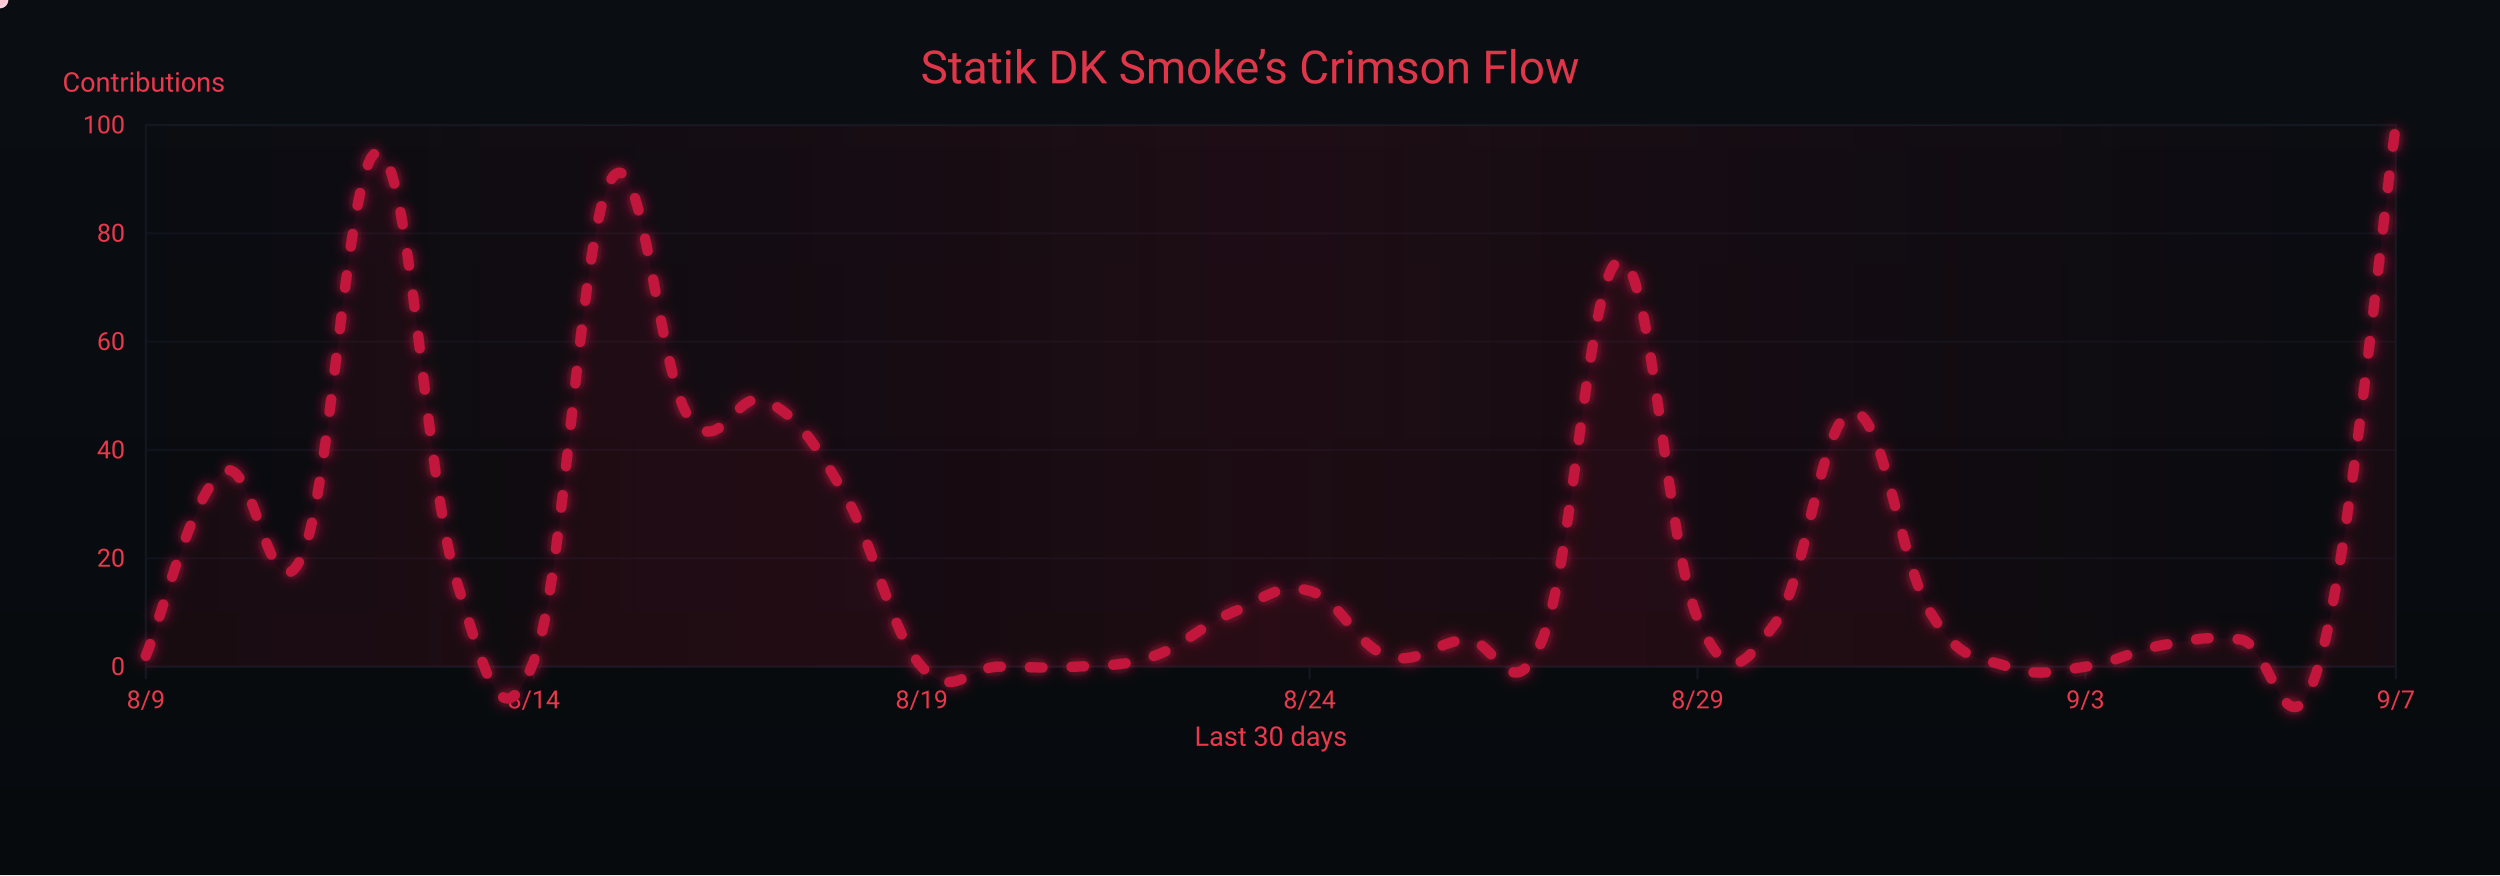
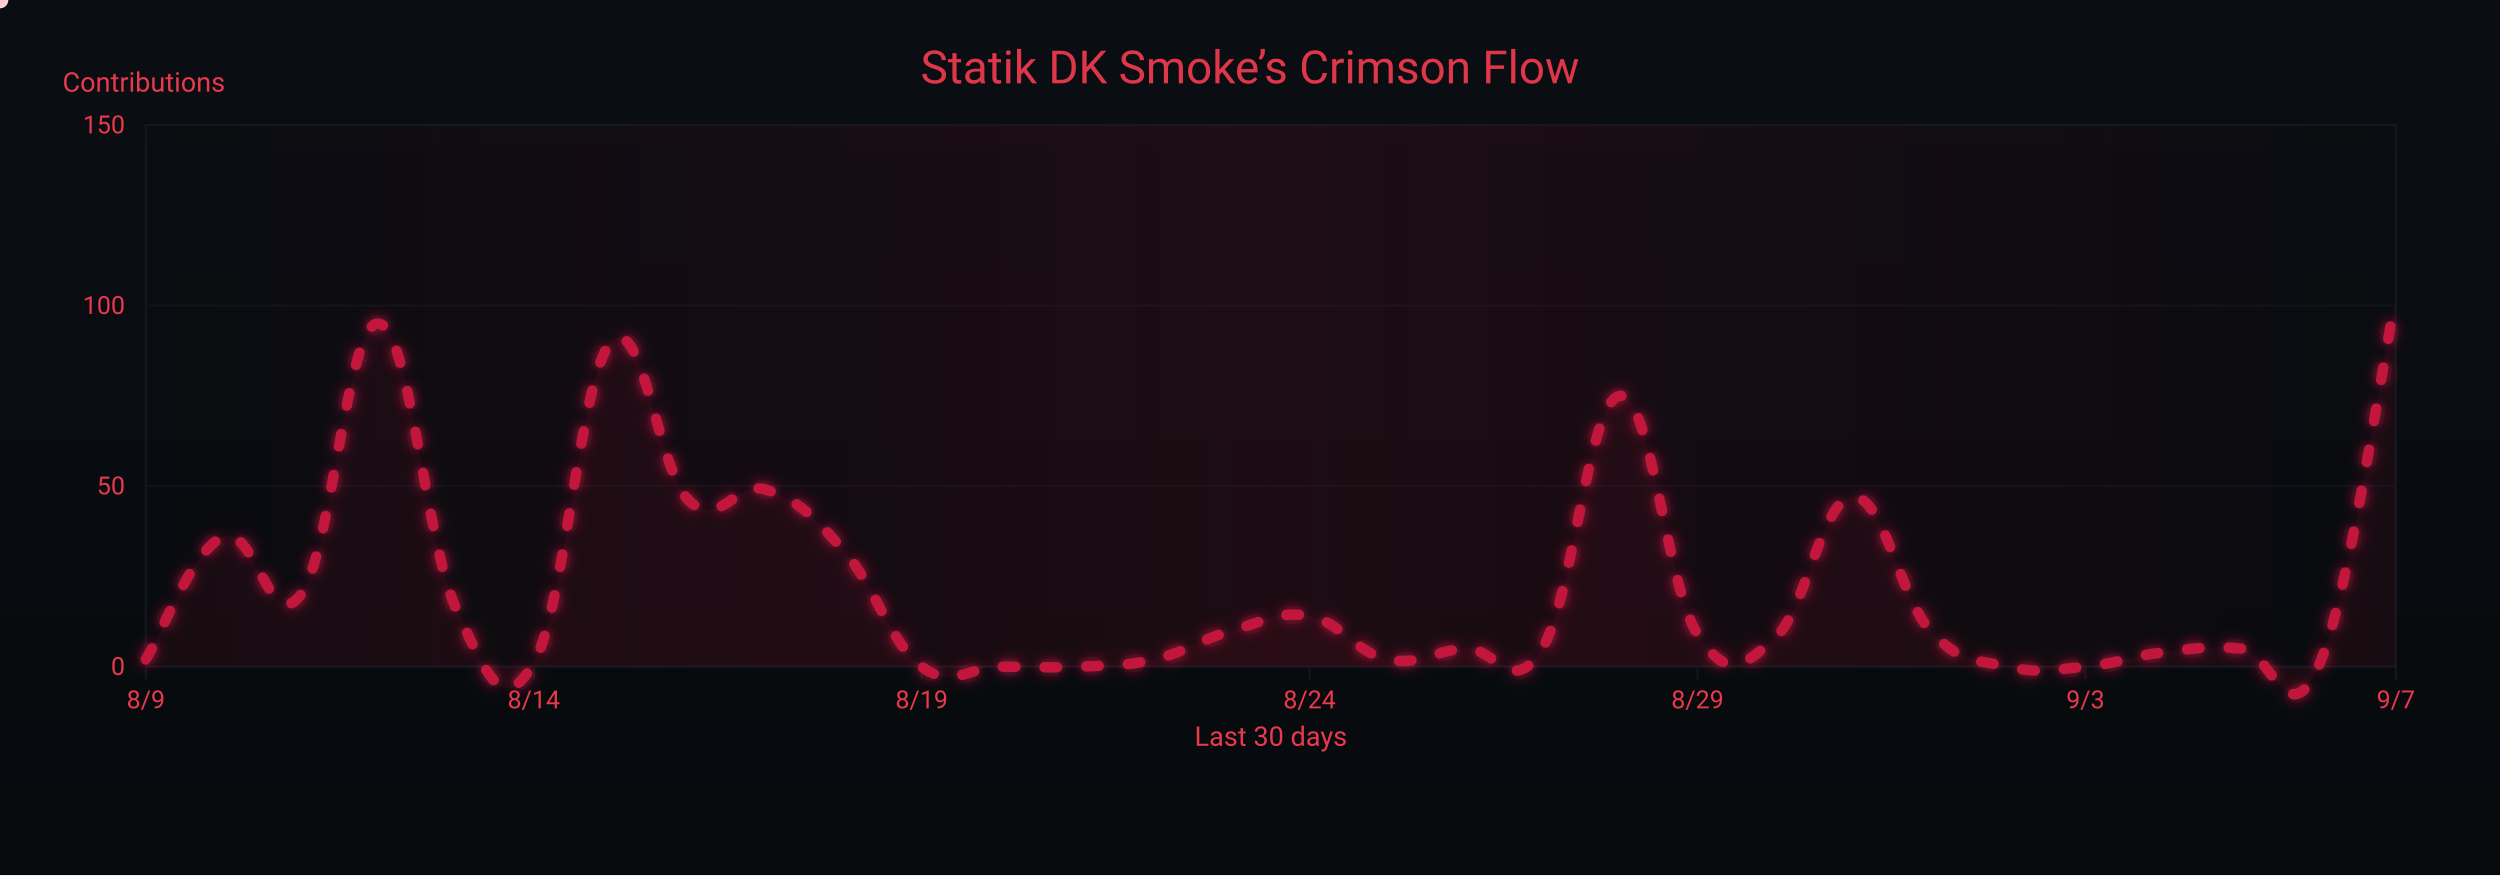
<svg xmlns="http://www.w3.org/2000/svg" width="1200" height="420" viewBox="0 0 1200 420" role="img" aria-label="Crimson Flow Graph">
  <defs>
    <linearGradient id="bgGrad" x1="0" y1="0" x2="0" y2="1">
      <stop offset="0%" stop-color="#0a0d12" />
      <stop offset="100%" stop-color="#070a0d" />
    </linearGradient>
    <filter id="glow">
      <feGaussianBlur stdDeviation="3" result="b1" />
      <feMerge>
        <feMergeNode in="b1" />
        <feMergeNode in="SourceGraphic" />
      </feMerge>
    </filter>
    <linearGradient id="sheen" x1="0" y1="0" x2="1" y2="0">
      <stop offset="0%" stop-color="#9b0e2a" stop-opacity="0" />
      <stop offset="50%" stop-color="#9b0e2a" stop-opacity=".14" />
      <stop offset="100%" stop-color="#9b0e2a" stop-opacity="0" />
      <animateTransform attributeName="gradientTransform" type="translate" from="-1 0" to="1 0" dur="9s" repeatCount="indefinite" />
    </linearGradient>
  </defs>
  <rect width="1200" height="420" fill="url(#bgGrad)" />
  <rect x="70" y="60" width="1080" height="260" fill="none" stroke="#121821" stroke-width="1" />
  <g font-family="ui-sans-serif,system-ui,-apple-system,Segoe UI,Roboto,Ubuntu,Arial" font-size="12">
    <path d="M70,320.0 H1150" stroke="#121821" stroke-width="1" opacity="0.6" />
    <text x="60" y="324.0" text-anchor="end" fill="#ea384c">0</text>
-     <path d="M70,268.0 H1150" stroke="#121821" stroke-width="1" opacity="0.6" />
-     <text x="60" y="272.0" text-anchor="end" fill="#ea384c">20</text>
-     <path d="M70,216.0 H1150" stroke="#121821" stroke-width="1" opacity="0.6" />
-     <text x="60" y="220.0" text-anchor="end" fill="#ea384c">40</text>
-     <path d="M70,164.0 H1150" stroke="#121821" stroke-width="1" opacity="0.6" />
-     <text x="60" y="168.0" text-anchor="end" fill="#ea384c">60</text>
-     <path d="M70,112.0 H1150" stroke="#121821" stroke-width="1" opacity="0.6" />
-     <text x="60" y="116.0" text-anchor="end" fill="#ea384c">80</text>
+     <path d="M70,233.3 H1150" stroke="#121821" stroke-width="1" opacity="0.6" />
+     <text x="60" y="237.3" text-anchor="end" fill="#ea384c">50</text>
+     <path d="M70,146.7 H1150" stroke="#121821" stroke-width="1" opacity="0.6" />
+     <text x="60" y="150.7" text-anchor="end" fill="#ea384c">100</text>
    <path d="M70,60.0 H1150" stroke="#121821" stroke-width="1" opacity="0.6" />
-     <text x="60" y="64.0" text-anchor="end" fill="#ea384c">100</text>
+     <text x="60" y="64.0" text-anchor="end" fill="#ea384c">150</text>
    <text x="30" y="44" fill="#ea384c" font-size="13">Contributions</text>
  </g>
  <g font-family="ui-sans-serif,system-ui,-apple-system,Segoe UI,Roboto,Ubuntu,Arial" font-size="12">
    <path d="M70.0,320 V326" stroke="#121821" stroke-width="1" />
    <text x="70.0" y="340" text-anchor="middle" fill="#ea384c">8/9</text>
    <path d="M256.2,320 V326" stroke="#121821" stroke-width="1" />
    <text x="256.2" y="340" text-anchor="middle" fill="#ea384c">8/14</text>
    <path d="M442.4,320 V326" stroke="#121821" stroke-width="1" />
    <text x="442.4" y="340" text-anchor="middle" fill="#ea384c">8/19</text>
    <path d="M628.6,320 V326" stroke="#121821" stroke-width="1" />
    <text x="628.6" y="340" text-anchor="middle" fill="#ea384c">8/24</text>
    <path d="M814.8,320 V326" stroke="#121821" stroke-width="1" />
    <text x="814.8" y="340" text-anchor="middle" fill="#ea384c">8/29</text>
    <path d="M1001.0,320 V326" stroke="#121821" stroke-width="1" />
    <text x="1001.0" y="340" text-anchor="middle" fill="#ea384c">9/3</text>
    <path d="M1150.0,320 V326" stroke="#121821" stroke-width="1" />
    <text x="1150.0" y="340" text-anchor="middle" fill="#ea384c">9/7</text>
    <text x="610" y="358" text-anchor="middle" fill="#ea384c" font-size="13">Last 30 days</text>
  </g>
  <rect x="70" y="60" width="1080" height="260" fill="url(#sheen)" />
  <text x="600" y="40" text-anchor="middle" font-family="ui-sans-serif,system-ui,-apple-system,Segoe UI,Roboto,Ubuntu,Arial" font-size="22" fill="#ea384c" opacity=".95">Statik DK Smoke’s Crimson Flow</text>
-   <path d="M70.0,314.8 C77.4,297.1 92.3,235.8 107.2,226.4 C122.1,217.0 129.6,298.7 144.5,268.0 C159.4,237.3 166.8,70.9 181.7,73.0 C196.6,75.1 204.1,229.5 219.0,278.4 C233.9,327.3 241.3,355.9 256.2,317.4 C271.1,278.9 278.6,109.4 293.4,86.0 C308.3,62.6 315.8,179.1 330.7,200.4 C345.6,221.7 353.0,185.3 367.9,192.6 C382.8,199.9 390.3,211.3 405.2,236.8 C420.1,262.3 427.5,303.4 442.4,320.0 C457.3,336.6 464.8,320.0 479.7,320.0 C494.6,320.0 502.0,321.0 516.9,320.0 C531.8,319.0 539.2,320.0 554.1,314.8 C569.0,309.6 576.5,300.2 591.4,294.0 C606.3,287.8 613.7,279.4 628.6,283.6 C643.5,287.8 651.0,310.1 665.9,314.8 C680.8,319.5 688.2,308.6 703.1,307.0 C718.0,305.4 725.4,343.4 740.3,307.0 C755.2,270.6 762.7,127.1 777.6,125.0 C792.5,122.9 799.9,261.8 814.8,296.6 C829.7,331.4 837.2,319.0 852.1,299.2 C867.0,279.4 874.4,198.8 889.3,197.8 C904.2,196.8 911.7,269.6 926.6,294.0 C941.4,318.4 948.9,314.8 963.8,320.0 C978.7,325.2 986.1,322.1 1001.0,320.0 C1015.9,317.9 1023.4,312.2 1038.3,309.6 C1053.2,307.0 1060.6,304.9 1075.5,307.0 C1090.4,309.1 1097.9,369.4 1112.8,320.0 C1127.7,270.6 1142.6,112.0 1150.0,60.0 L 1150,320 L 70,320 Z" fill="#7a0f26" opacity=".13">
+   <path d="M70.0,316.5 C77.4,304.7 92.3,263.8 107.2,257.6 C122.1,251.4 129.6,305.8 144.5,285.3 C159.4,264.9 166.8,153.9 181.7,155.3 C196.6,156.7 204.1,259.7 219.0,292.3 C233.9,324.9 241.3,343.9 256.2,318.3 C271.1,292.6 278.6,179.6 293.4,164.0 C308.3,148.4 315.8,226.1 330.7,240.3 C345.6,254.5 353.0,230.2 367.9,235.1 C382.8,239.9 390.3,247.5 405.2,264.5 C420.1,281.5 427.5,308.9 442.4,320.0 C457.3,331.1 464.8,320.0 479.7,320.0 C494.6,320.0 502.0,320.7 516.9,320.0 C531.8,319.3 539.2,320.0 554.1,316.5 C569.0,313.1 576.5,306.8 591.4,302.7 C606.3,298.5 613.7,293.0 628.6,295.7 C643.5,298.5 651.0,313.4 665.9,316.5 C680.8,319.7 688.2,312.4 703.1,311.3 C718.0,310.3 725.4,335.6 740.3,311.3 C755.2,287.1 762.7,191.4 777.6,190.0 C792.5,188.6 799.9,281.2 814.8,304.4 C829.7,327.6 837.2,319.3 852.1,306.1 C867.0,293.0 874.4,239.2 889.3,238.5 C904.2,237.8 911.7,286.4 926.6,302.7 C941.4,319.0 948.9,316.5 963.8,320.0 C978.7,323.5 986.1,321.4 1001.0,320.0 C1015.9,318.6 1023.4,314.8 1038.3,313.1 C1053.2,311.3 1060.6,309.9 1075.5,311.3 C1090.4,312.7 1097.9,353.6 1112.8,320.0 C1127.7,286.4 1142.6,178.6 1150.0,143.2 L 1150,320 L 70,320 Z" fill="#7a0f26" opacity=".13">
    <animate attributeName="opacity" values=".10;.17;.10" dur="6s" repeatCount="indefinite" />
  </path>
-   <path id="curve" d="M70.0,314.8 C77.4,297.1 92.3,235.8 107.2,226.4 C122.1,217.0 129.6,298.7 144.5,268.0 C159.4,237.3 166.8,70.9 181.7,73.0 C196.6,75.1 204.1,229.5 219.0,278.4 C233.9,327.3 241.3,355.9 256.2,317.4 C271.1,278.9 278.6,109.4 293.4,86.0 C308.3,62.6 315.8,179.1 330.7,200.4 C345.6,221.7 353.0,185.3 367.9,192.6 C382.8,199.9 390.3,211.3 405.2,236.8 C420.1,262.3 427.5,303.4 442.4,320.0 C457.3,336.6 464.8,320.0 479.7,320.0 C494.6,320.0 502.0,321.0 516.9,320.0 C531.8,319.0 539.2,320.0 554.1,314.8 C569.0,309.6 576.5,300.2 591.4,294.0 C606.3,287.8 613.7,279.4 628.6,283.6 C643.5,287.8 651.0,310.1 665.9,314.8 C680.8,319.5 688.2,308.6 703.1,307.0 C718.0,305.4 725.4,343.4 740.3,307.0 C755.2,270.6 762.7,127.1 777.6,125.0 C792.5,122.9 799.9,261.8 814.8,296.6 C829.7,331.4 837.2,319.0 852.1,299.2 C867.0,279.4 874.4,198.8 889.3,197.8 C904.2,196.8 911.7,269.6 926.6,294.0 C941.4,318.4 948.9,314.8 963.8,320.0 C978.7,325.2 986.1,322.1 1001.0,320.0 C1015.9,317.9 1023.4,312.2 1038.3,309.6 C1053.2,307.0 1060.6,304.9 1075.5,307.0 C1090.4,309.1 1097.9,369.4 1112.8,320.0 C1127.7,270.6 1142.6,112.0 1150.0,60.0" fill="none" stroke="#c3193d" stroke-width="5" stroke-linecap="round" stroke-linejoin="round" stroke-dasharray="6 14" filter="url(#glow)">
+   <path id="curve" d="M70.0,316.5 C77.4,304.7 92.3,263.8 107.2,257.6 C122.1,251.4 129.6,305.8 144.5,285.3 C159.4,264.9 166.8,153.9 181.7,155.3 C196.6,156.7 204.1,259.7 219.0,292.3 C233.9,324.9 241.3,343.9 256.2,318.3 C271.1,292.6 278.6,179.6 293.4,164.0 C308.3,148.4 315.8,226.1 330.7,240.3 C345.6,254.5 353.0,230.2 367.9,235.1 C382.8,239.9 390.3,247.5 405.2,264.5 C420.1,281.5 427.5,308.9 442.4,320.0 C457.3,331.1 464.8,320.0 479.7,320.0 C494.6,320.0 502.0,320.7 516.9,320.0 C531.8,319.3 539.2,320.0 554.1,316.5 C569.0,313.1 576.5,306.8 591.4,302.7 C606.3,298.5 613.7,293.0 628.6,295.7 C643.5,298.5 651.0,313.4 665.9,316.5 C680.8,319.7 688.2,312.4 703.1,311.3 C718.0,310.3 725.4,335.6 740.3,311.3 C755.2,287.1 762.7,191.4 777.6,190.0 C792.5,188.6 799.9,281.2 814.8,304.4 C829.7,327.6 837.2,319.3 852.1,306.1 C867.0,293.0 874.4,239.2 889.3,238.5 C904.2,237.8 911.7,286.4 926.6,302.7 C941.4,319.0 948.9,316.5 963.8,320.0 C978.7,323.5 986.1,321.4 1001.0,320.0 C1015.9,318.6 1023.4,314.8 1038.3,313.1 C1053.2,311.3 1060.6,309.9 1075.5,311.3 C1090.4,312.7 1097.9,353.6 1112.8,320.0 C1127.7,286.4 1142.6,178.6 1150.0,143.2" fill="none" stroke="#c3193d" stroke-width="5" stroke-linecap="round" stroke-linejoin="round" stroke-dasharray="6 14" filter="url(#glow)">
    <animate attributeName="stroke-dashoffset" values="0;-220" dur="4.8s" repeatCount="indefinite" />
  </path>
  <g fill="#ffd1db">
    <circle r="4">
      <animateMotion dur="7s" rotate="auto" repeatCount="indefinite">
        <mpath href="#curve" />
      </animateMotion>
      <animate attributeName="opacity" values="1;.3;1" dur="2.2s" repeatCount="indefinite" />
    </circle>
    <circle r="3" fill="#ffffff">
      <animateMotion dur="8.2s" begin="1s" rotate="auto" repeatCount="indefinite">
        <mpath href="#curve" />
      </animateMotion>
      <animate attributeName="opacity" values=".7;.2;.7" dur="2.4s" repeatCount="indefinite" />
    </circle>
    <circle r="3" fill="#ffc7d3">
      <animateMotion dur="6s" begin="2s" rotate="auto" repeatCount="indefinite">
        <mpath href="#curve" />
      </animateMotion>
      <animate attributeName="opacity" values=".8;.3;.8" dur="2s" repeatCount="indefinite" />
    </circle>
  </g>
</svg>
